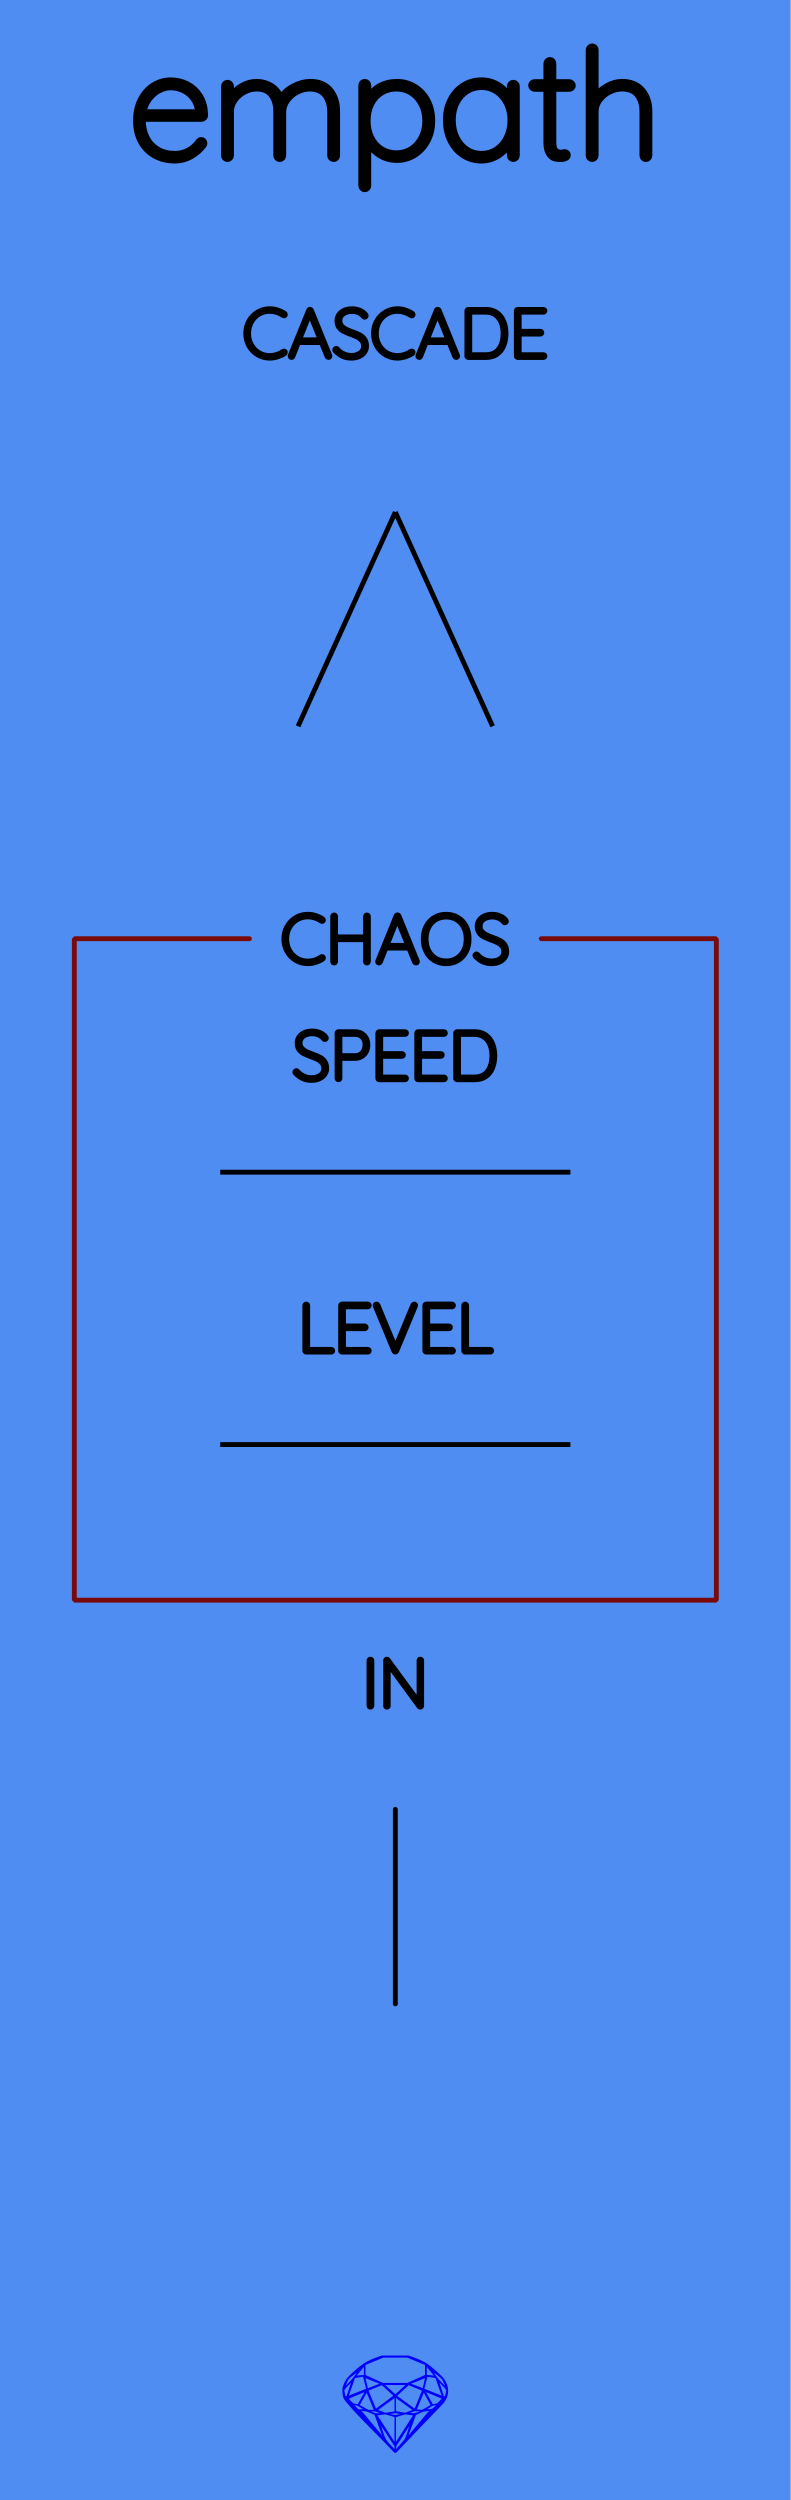
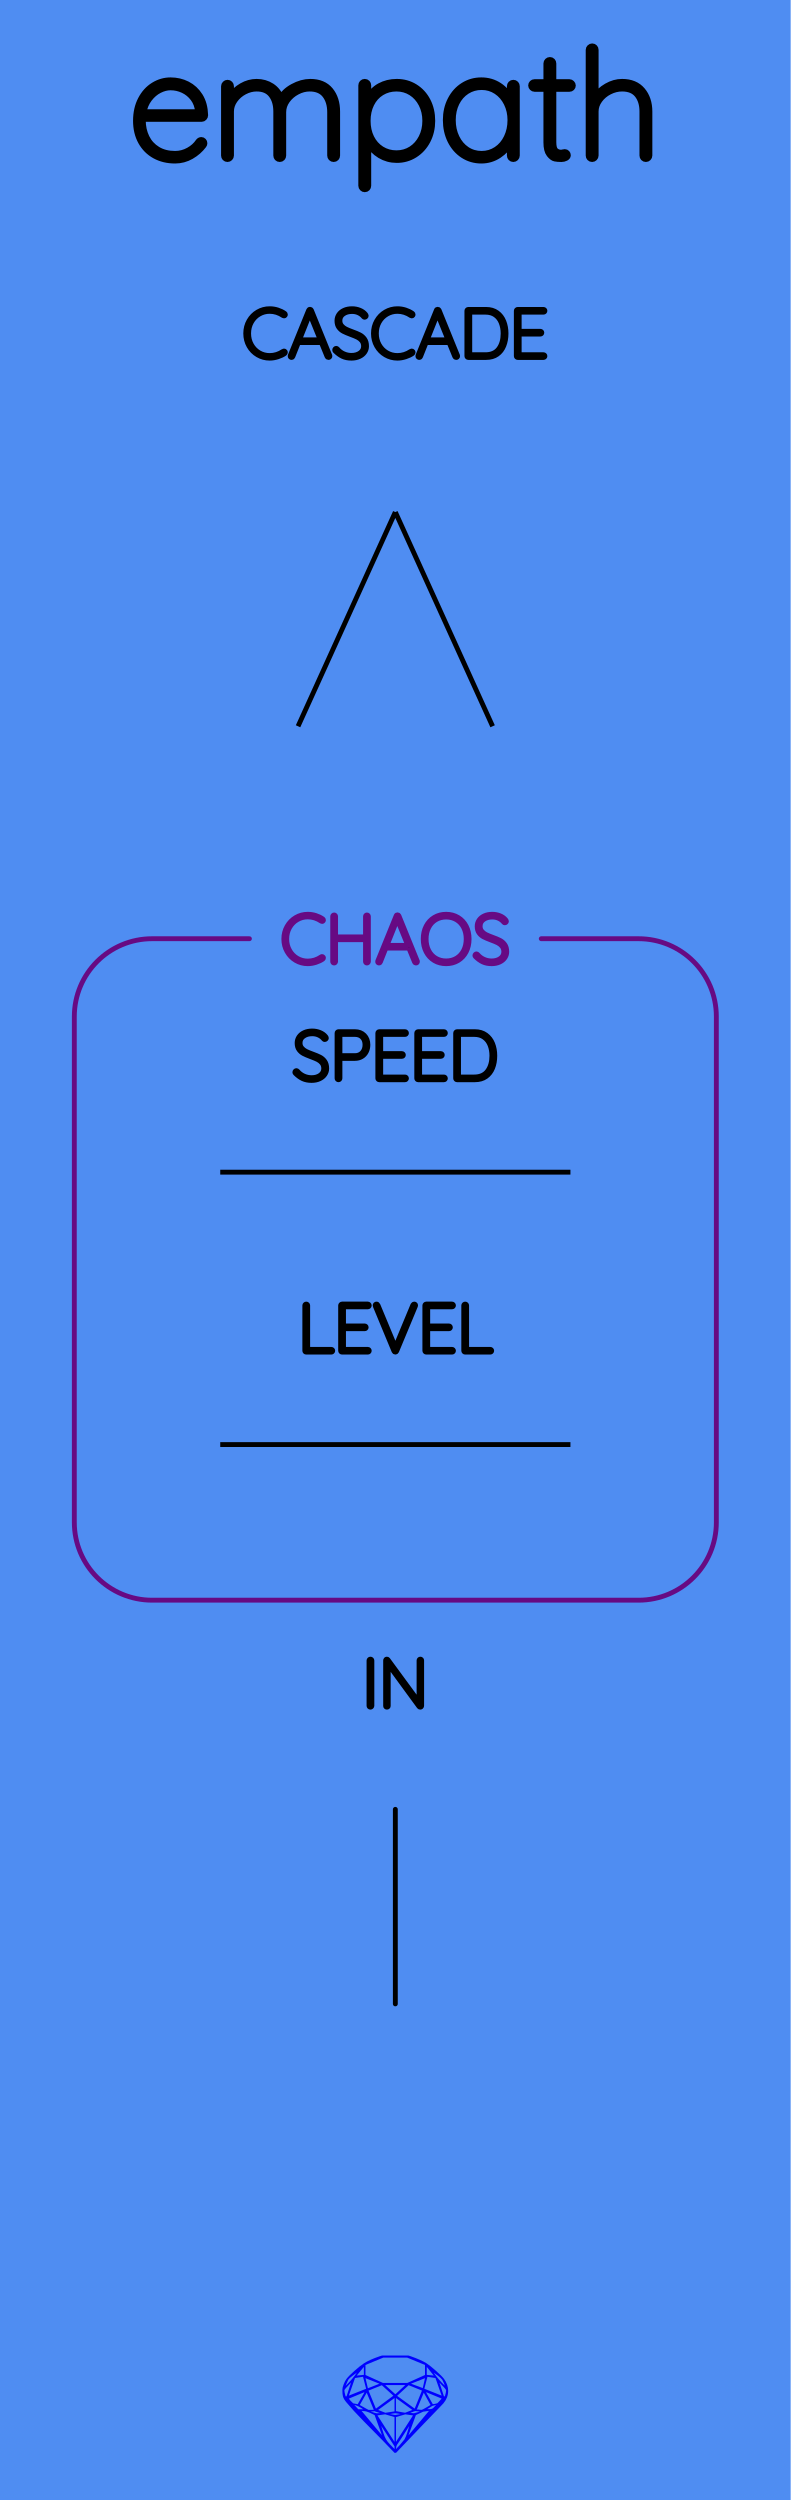
<svg xmlns="http://www.w3.org/2000/svg" width="40.64mm" height="128.50mm" viewBox="0 0 40.64 128.50">
  <g id="PanelLayer">
    <rect id="border_rect" width="40.64" height="128.5" x="0" y="0" style="display:inline;fill:#4f8df2;fill-opacity:1;stroke:none;" />
    <path id="sapphire_gemstone" d="m 23.035,122.900 q 0,0.342 -0.243,0.631 -0.044,0.052 -0.204,0.215 -0.187,0.19 -0.785,0.813 l -1.444,1.513 q -0.019,0.003 -0.044,0.003 -0.028,0 -0.041,-0.003 -0.083,-0.083 -0.648,-0.675 -0.469,-0.474 -0.934,-0.948 -0.557,-0.568 -0.898,-0.981 -0.132,-0.16 -0.168,-0.298 -0.028,-0.102 -0.028,-0.342 0,-0.11 0.072,-0.289 0.066,-0.165 0.141,-0.265 0.119,-0.157 0.422,-0.424 0.284,-0.251 0.474,-0.375 0.273,-0.179 0.819,-0.367 0.096,-0.033 0.11,-0.033 h 1.361 q 0.011,0 0.105,0.033 0.568,0.201 0.824,0.367 0.165,0.105 0.474,0.378 0.322,0.284 0.422,0.422 0.215,0.295 0.215,0.626 z m -0.168,-0.273 q -0.033,-0.107 -0.135,-0.309 -0.072,-0.094 -0.209,-0.198 -0.119,-0.085 -0.234,-0.171 0.245,0.364 0.579,0.678 z m -0.573,-0.524 -0.358,-0.446 v 0.411 z m 0.637,0.758 q 0,-0.052 -0.342,-0.394 l 0.229,0.703 h 0.05 q 0.063,-0.218 0.063,-0.309 z m -0.232,0.273 -0.317,-0.904 -0.411,-0.063 -0.16,0.615 z m 0.003,0.154 -0.772,-0.32 h -0.03 l 0.345,0.606 q 0.08,-0.003 0.234,-0.047 0.025,-0.014 0.223,-0.24 z m -0.857,-1.05 -0.719,0.284 0.604,0.226 z m 0,-0.163 v -0.515 l -0.918,-0.38 h -1.224 l -0.918,0.38 v 0.515 l 0.898,0.408 h 1.254 z m 0.573,1.538 q -0.069,0.011 -0.198,0.052 -0.085,0.055 -0.259,0.163 0.019,0 0.063,0.003 0.041,0 0.063,0 0.119,0 0.19,-0.069 0.072,-0.072 0.141,-0.149 z m -0.289,0.003 -0.347,-0.631 -0.364,0.879 q 0.025,-0.017 0.066,-0.017 0.03,0 0.085,0.011 0.058,0.008 0.088,0.008 0.05,0 0.229,-0.107 0.229,-0.138 0.243,-0.143 z m -0.441,-0.741 -0.684,-0.276 -0.593,0.548 0.904,0.656 z m -0.854,-0.284 h -1.036 l 0.524,0.474 z m 0.75,1.367 q -0.229,-0.03 -0.229,-0.03 -0.036,0 -0.273,0.094 l 0.19,0.019 q 0.011,0 0.311,-0.083 z m -0.389,-0.088 -0.843,-0.612 v 0.675 l 0.471,0.083 z m 0.854,0.05 q -0.099,0.006 -0.295,0.039 -0.011,0.003 -0.378,0.176 -0.13,0.347 -0.38,1.042 z m -2.544,-1.397 -0.719,-0.284 0.124,0.518 z m -0.802,-0.455 v -0.411 l -0.367,0.446 z m 1.516,1.072 -0.593,-0.54 -0.684,0.276 0.38,0.929 z m 0.369,0.943 q -0.033,-0.003 -0.135,-0.025 -0.085,-0.017 -0.138,-0.017 -0.052,0 -0.138,0.017 -0.102,0.022 -0.135,0.025 0.265,0.047 0.273,0.047 0.008,0 0.273,-0.047 z m -0.309,-0.138 v -0.686 l -0.843,0.612 0.372,0.146 z m 0.951,0.207 -0.397,-0.055 -0.48,0.141 v 1.276 z m -2.888,-2.202 q -0.119,0.085 -0.234,0.174 -0.146,0.107 -0.209,0.196 -0.044,0.105 -0.135,0.314 0.369,-0.364 0.579,-0.684 z m 0.477,0.832 -0.16,-0.615 -0.411,0.063 -0.317,0.904 z m 0.394,1.083 -0.364,-0.879 -0.356,0.631 q 0.435,0.251 0.452,0.251 0.091,0 0.267,-0.003 z m 1.822,0.83 q -0.132,0.212 -0.405,0.634 -0.077,0.107 -0.22,0.328 -0.058,0.105 -0.055,0.226 0.16,-0.152 0.433,-0.496 0.077,-0.13 0.141,-0.339 0.055,-0.176 0.107,-0.353 z m -1.494,-0.661 -0.27,-0.088 -0.008,-0.011 q -0.025,0 -0.107,0.011 -0.066,0.006 -0.107,0.006 0.273,0.091 0.311,0.091 0.025,0 0.182,-0.008 z m -0.81,-1.064 h -0.03 l -0.772,0.32 q 0.066,0.097 0.223,0.24 0.077,0.014 0.234,0.047 z m -0.689,-0.502 q -0.342,0.347 -0.342,0.394 0,0.08 0.063,0.309 h 0.05 z m 2.235,3.045 v -1.276 l -0.48,-0.141 -0.397,0.055 z m -1.607,-1.676 q -0.256,-0.182 -0.458,-0.223 0.066,0.077 0.204,0.223 z m 1.61,2.045 v -0.138 l -0.684,-1.05 q 0.052,0.176 0.107,0.353 0.063,0.209 0.141,0.339 0.069,0.119 0.204,0.259 0.116,0.119 0.232,0.237 z m -0.645,-0.706 q -0.116,-0.328 -0.38,-1.042 -0.135,-0.066 -0.273,-0.13 -0.16,-0.072 -0.289,-0.072 -0.052,0 -0.11,-0.014 z" style="stroke-width:0;fill:#0000ff;stroke:#2e2114;stroke-linecap:square;stroke-opacity:1" />
    <path id="model_name" d="M10.483 7.36Q10.483 7.414 10.452 7.453Q10.196 7.794 9.815 8.012Q9.435 8.229 9 8.229Q8.418 8.229 7.968 7.981Q7.518 7.732 7.266 7.274Q7.014 6.816 7.014 6.211Q7.014 5.59 7.258 5.121Q7.503 4.651 7.906 4.403Q8.31 4.154 8.768 4.154Q9.225 4.154 9.617 4.352Q10.009 4.55 10.258 4.946Q10.506 5.342 10.522 5.924Q10.522 5.986 10.475 6.036Q10.428 6.087 10.366 6.087H7.316V6.188Q7.316 6.669 7.51 7.069Q7.704 7.468 8.085 7.701Q8.465 7.934 9 7.934Q9.373 7.934 9.703 7.752Q10.033 7.569 10.219 7.29Q10.273 7.22 10.351 7.22Q10.405 7.22 10.444 7.263Q10.483 7.305 10.483 7.36ZM7.347 5.792H10.203V5.722Q10.165 5.326 9.951 5.043Q9.738 4.76 9.423 4.612Q9.109 4.465 8.768 4.465Q8.48 4.465 8.182 4.616Q7.883 4.767 7.654 5.066Q7.425 5.365 7.347 5.792ZM17.305 5.738V7.996Q17.305 8.058 17.262 8.105Q17.219 8.151 17.15 8.151Q17.08 8.151 17.037 8.105Q16.994 8.058 16.994 7.996V5.769Q16.994 5.218 16.727 4.872Q16.459 4.527 15.916 4.527Q15.582 4.527 15.26 4.698Q14.938 4.868 14.736 5.152Q14.534 5.435 14.534 5.769V7.996Q14.534 8.058 14.491 8.105Q14.449 8.151 14.379 8.151Q14.309 8.151 14.266 8.105Q14.224 8.058 14.224 7.996V5.73Q14.224 5.194 13.967 4.861Q13.711 4.527 13.191 4.527Q12.866 4.527 12.555 4.69Q12.245 4.853 12.047 5.132Q11.849 5.412 11.849 5.73V7.996Q11.849 8.058 11.802 8.105Q11.756 8.151 11.694 8.151Q11.624 8.151 11.581 8.105Q11.538 8.058 11.538 7.996V4.434Q11.538 4.372 11.585 4.325Q11.631 4.278 11.694 4.278Q11.763 4.278 11.806 4.325Q11.849 4.372 11.849 4.434V4.977Q12.074 4.651 12.435 4.441Q12.796 4.232 13.191 4.232Q13.618 4.232 13.952 4.449Q14.286 4.667 14.441 5.086Q14.604 4.729 15.058 4.48Q15.512 4.232 15.947 4.232Q16.614 4.232 16.959 4.651Q17.305 5.07 17.305 5.738ZM22.194 6.211Q22.194 6.77 21.958 7.224Q21.721 7.678 21.309 7.938Q20.898 8.198 20.394 8.198Q19.928 8.198 19.54 7.965Q19.152 7.732 18.904 7.305V9.548Q18.904 9.61 18.861 9.657Q18.818 9.703 18.748 9.703Q18.686 9.703 18.64 9.657Q18.593 9.61 18.593 9.548V4.387Q18.593 4.325 18.636 4.278Q18.678 4.232 18.748 4.232Q18.818 4.232 18.861 4.278Q18.904 4.325 18.904 4.387V5.101Q19.136 4.659 19.524 4.445Q19.913 4.232 20.394 4.232Q20.906 4.232 21.317 4.488Q21.729 4.744 21.962 5.194Q22.194 5.644 22.194 6.211ZM21.884 6.211Q21.884 5.73 21.686 5.346Q21.488 4.961 21.147 4.744Q20.805 4.527 20.378 4.527Q19.944 4.527 19.598 4.74Q19.253 4.954 19.063 5.338Q18.873 5.722 18.873 6.211Q18.873 6.7 19.063 7.084Q19.253 7.468 19.598 7.686Q19.944 7.903 20.378 7.903Q20.805 7.903 21.147 7.686Q21.488 7.468 21.686 7.08Q21.884 6.692 21.884 6.211ZM26.541 4.434V7.996Q26.541 8.058 26.494 8.105Q26.447 8.151 26.385 8.151Q26.316 8.151 26.273 8.105Q26.23 8.058 26.23 7.996V7.298Q26.036 7.693 25.633 7.961Q25.229 8.229 24.74 8.229Q24.228 8.229 23.816 7.961Q23.405 7.693 23.172 7.224Q22.939 6.754 22.939 6.172Q22.939 5.598 23.176 5.136Q23.413 4.674 23.824 4.414Q24.235 4.154 24.74 4.154Q25.244 4.154 25.648 4.418Q26.052 4.682 26.23 5.124V4.434Q26.23 4.372 26.273 4.325Q26.316 4.278 26.385 4.278Q26.455 4.278 26.498 4.325Q26.541 4.372 26.541 4.434ZM26.261 6.172Q26.261 5.699 26.067 5.303Q25.873 4.907 25.528 4.678Q25.182 4.449 24.756 4.449Q24.329 4.449 23.983 4.67Q23.638 4.892 23.444 5.284Q23.25 5.675 23.25 6.172Q23.25 6.669 23.444 7.072Q23.638 7.476 23.979 7.705Q24.321 7.934 24.756 7.934Q25.182 7.934 25.528 7.705Q25.873 7.476 26.067 7.072Q26.261 6.669 26.261 6.172ZM29.42 4.395Q29.42 4.457 29.377 4.5Q29.334 4.542 29.272 4.542H28.419V7.305Q28.419 7.647 28.539 7.759Q28.659 7.872 28.846 7.872Q28.877 7.872 28.935 7.856Q28.993 7.841 29.032 7.841Q29.086 7.841 29.125 7.883Q29.164 7.926 29.164 7.981Q29.164 8.05 29.071 8.101Q28.977 8.151 28.853 8.151Q28.659 8.151 28.527 8.124Q28.395 8.097 28.252 7.915Q28.108 7.732 28.108 7.321V4.542H27.472Q27.418 4.542 27.371 4.496Q27.324 4.449 27.324 4.395Q27.324 4.333 27.367 4.29Q27.41 4.247 27.472 4.247H28.108V3.262Q28.108 3.2 28.155 3.153Q28.201 3.107 28.264 3.107Q28.333 3.107 28.376 3.153Q28.419 3.2 28.419 3.262V4.247H29.272Q29.327 4.247 29.373 4.294Q29.42 4.341 29.42 4.395ZM33.355 5.73V7.996Q33.355 8.058 33.308 8.105Q33.262 8.151 33.2 8.151Q33.13 8.151 33.087 8.105Q33.044 8.058 33.044 7.996V5.73Q33.044 5.194 32.781 4.861Q32.517 4.527 31.973 4.527Q31.64 4.527 31.317 4.69Q30.995 4.853 30.794 5.132Q30.592 5.412 30.592 5.73V7.996Q30.592 8.058 30.545 8.105Q30.499 8.151 30.437 8.151Q30.367 8.151 30.324 8.105Q30.281 8.058 30.281 7.996V2.563Q30.281 2.501 30.328 2.455Q30.375 2.408 30.437 2.408Q30.506 2.408 30.549 2.455Q30.592 2.501 30.592 2.563V5.016Q30.809 4.674 31.193 4.453Q31.578 4.232 31.973 4.232Q32.641 4.232 32.998 4.655Q33.355 5.078 33.355 5.73Z" style="display:inline;stroke:#000000;stroke-width:0.35;stroke-linecap:round;stroke-linejoin:bevel" />
    <path d="M 20.32,93.00 L 20.32,103.00 " style="stroke:#000000;stroke-width:0.25;stroke-linecap:round;stroke-linejoin:bevel;stroke-dasharray:none" fill="none" />
    <path d="M19.041 87.749Q19.006 87.749 18.986 87.728Q18.967 87.707 18.967 87.675V85.353Q18.967 85.322 18.988 85.301Q19.009 85.279 19.041 85.279Q19.073 85.279 19.094 85.301Q19.115 85.322 19.115 85.353V87.675Q19.112 87.707 19.091 87.728Q19.069 87.749 19.041 87.749ZM21.673 85.346V87.671Q21.673 87.71 21.652 87.729Q21.631 87.749 21.599 87.749Q21.564 87.749 21.542 87.721L19.955 85.551V87.689Q19.955 87.714 19.936 87.731Q19.916 87.749 19.888 87.749Q19.856 87.749 19.838 87.731Q19.821 87.714 19.821 87.689V85.35Q19.821 85.315 19.84 85.297Q19.86 85.279 19.884 85.279Q19.916 85.279 19.937 85.304L21.539 87.488V85.346Q21.539 85.318 21.558 85.299Q21.578 85.279 21.606 85.279Q21.638 85.279 21.655 85.299Q21.673 85.318 21.673 85.346Z" style="stroke:#000000;stroke-width:0.25;stroke-linecap:round;stroke-linejoin:bevel" />
    <path d="M14.667 16.165Q14.667 16.194 14.653 16.211Q14.632 16.239 14.6 16.239Q14.586 16.239 14.557 16.225Q14.229 16.003 13.862 16.003Q13.566 16.003 13.317 16.15Q13.069 16.296 12.924 16.555Q12.779 16.815 12.779 17.139Q12.779 17.464 12.924 17.723Q13.069 17.982 13.317 18.129Q13.566 18.275 13.862 18.275Q14.233 18.275 14.554 18.056Q14.572 18.042 14.596 18.042Q14.632 18.042 14.653 18.07Q14.667 18.088 14.667 18.113Q14.667 18.148 14.639 18.169Q14.501 18.268 14.284 18.339Q14.067 18.409 13.862 18.409Q13.527 18.409 13.245 18.243Q12.963 18.078 12.797 17.787Q12.631 17.495 12.631 17.139Q12.631 16.783 12.797 16.492Q12.963 16.201 13.245 16.035Q13.527 15.869 13.862 15.869Q14.074 15.869 14.273 15.933Q14.473 15.996 14.635 16.109Q14.667 16.134 14.667 16.165ZM16.956 18.307Q16.956 18.339 16.935 18.356Q16.914 18.374 16.882 18.374Q16.858 18.374 16.838 18.361Q16.819 18.349 16.812 18.328L16.515 17.601L16.519 17.608H15.337L15.051 18.328Q15.034 18.374 14.988 18.374Q14.956 18.374 14.937 18.356Q14.917 18.339 14.914 18.314Q14.91 18.3 14.917 18.279L15.866 15.943Q15.877 15.915 15.893 15.906Q15.909 15.897 15.933 15.897Q15.986 15.897 16.004 15.943L16.953 18.279Q16.956 18.289 16.956 18.307ZM15.393 17.467H16.462L15.923 16.137ZM17.224 18.039Q17.203 18.017 17.203 17.986Q17.203 17.958 17.228 17.931Q17.253 17.905 17.281 17.905Q17.313 17.905 17.341 17.936Q17.478 18.099 17.667 18.183Q17.856 18.268 18.064 18.268Q18.336 18.268 18.512 18.137Q18.688 18.007 18.688 17.792Q18.685 17.622 18.597 17.513Q18.509 17.404 18.38 17.338Q18.251 17.273 18.029 17.192Q17.785 17.1 17.649 17.03Q17.514 16.959 17.417 16.829Q17.32 16.698 17.32 16.486Q17.32 16.314 17.415 16.172Q17.51 16.031 17.686 15.95Q17.863 15.869 18.096 15.869Q18.304 15.869 18.491 15.945Q18.678 16.021 18.787 16.158Q18.823 16.208 18.823 16.233Q18.823 16.261 18.796 16.284Q18.77 16.307 18.738 16.307Q18.71 16.307 18.692 16.285Q18.593 16.158 18.438 16.084Q18.283 16.01 18.096 16.01Q17.828 16.01 17.649 16.137Q17.471 16.264 17.471 16.483Q17.471 16.635 17.558 16.741Q17.644 16.846 17.775 16.912Q17.905 16.977 18.099 17.047Q18.346 17.136 18.491 17.21Q18.636 17.284 18.738 17.425Q18.84 17.566 18.84 17.799Q18.84 17.961 18.745 18.102Q18.65 18.243 18.471 18.326Q18.293 18.409 18.064 18.409Q17.803 18.409 17.609 18.319Q17.415 18.229 17.224 18.039ZM21.232 16.165Q21.232 16.194 21.218 16.211Q21.197 16.239 21.165 16.239Q21.151 16.239 21.123 16.225Q20.794 16.003 20.428 16.003Q20.131 16.003 19.883 16.15Q19.634 16.296 19.489 16.555Q19.345 16.815 19.345 17.139Q19.345 17.464 19.489 17.723Q19.634 17.982 19.883 18.129Q20.131 18.275 20.428 18.275Q20.798 18.275 21.119 18.056Q21.137 18.042 21.161 18.042Q21.197 18.042 21.218 18.07Q21.232 18.088 21.232 18.113Q21.232 18.148 21.204 18.169Q21.066 18.268 20.849 18.339Q20.632 18.409 20.428 18.409Q20.093 18.409 19.81 18.243Q19.528 18.078 19.362 17.787Q19.196 17.495 19.196 17.139Q19.196 16.783 19.362 16.492Q19.528 16.201 19.81 16.035Q20.093 15.869 20.428 15.869Q20.639 15.869 20.839 15.933Q21.038 15.996 21.2 16.109Q21.232 16.134 21.232 16.165ZM23.521 18.307Q23.521 18.339 23.5 18.356Q23.479 18.374 23.447 18.374Q23.423 18.374 23.403 18.361Q23.384 18.349 23.377 18.328L23.081 17.601L23.084 17.608H21.902L21.616 18.328Q21.599 18.374 21.553 18.374Q21.521 18.374 21.502 18.356Q21.482 18.339 21.479 18.314Q21.475 18.3 21.482 18.279L22.431 15.943Q22.442 15.915 22.458 15.906Q22.474 15.897 22.498 15.897Q22.551 15.897 22.569 15.943L23.518 18.279Q23.521 18.289 23.521 18.307ZM21.959 17.467H23.028L22.488 16.137ZM26.009 17.139Q26.009 17.488 25.897 17.767Q25.786 18.046 25.557 18.21Q25.328 18.374 24.985 18.374H24.068Q24.04 18.374 24.019 18.353Q23.998 18.331 23.998 18.303V15.975Q23.998 15.947 24.019 15.926Q24.04 15.904 24.068 15.904H24.985Q25.324 15.904 25.555 16.074Q25.786 16.243 25.897 16.523Q26.009 16.804 26.009 17.139ZM25.86 17.139Q25.86 16.839 25.763 16.59Q25.666 16.342 25.463 16.194Q25.261 16.046 24.95 16.046H24.146V18.233H24.95Q25.409 18.233 25.635 17.931Q25.86 17.63 25.86 17.139ZM28.009 18.303Q28.009 18.335 27.988 18.354Q27.966 18.374 27.938 18.374H26.608Q26.58 18.374 26.559 18.353Q26.538 18.331 26.538 18.303V15.975Q26.538 15.947 26.559 15.926Q26.58 15.904 26.608 15.904H27.938Q27.966 15.904 27.988 15.926Q28.009 15.947 28.009 15.975Q28.009 16.007 27.988 16.026Q27.966 16.046 27.938 16.046H26.686V17.03H27.779Q27.808 17.03 27.829 17.051Q27.85 17.072 27.85 17.1Q27.85 17.132 27.829 17.151Q27.808 17.171 27.779 17.171H26.686V18.233H27.938Q27.966 18.233 27.988 18.254Q28.009 18.275 28.009 18.303Z" style="stroke:#000000;stroke-width:0.25;stroke-linecap:round;stroke-linejoin:bevel" />
    <path d="M 20.32,26.32 L 15.32,37.33 z L 25.32,37.33 z " style="stroke:#000000;stroke-width:0.25;stroke-linecap:round;stroke-linejoin:bevel;stroke-dasharray:none" />
-     <path id="stroke:#7A0A0A;stroke-width:0.25;stroke-linecap:round;stroke-linejoin:bevel" d="M16.625 47.29Q16.625 47.319 16.61 47.336Q16.589 47.364 16.558 47.364Q16.544 47.364 16.515 47.35Q16.187 47.128 15.82 47.128Q15.524 47.128 15.275 47.275Q15.027 47.421 14.882 47.68Q14.737 47.94 14.737 48.264Q14.737 48.589 14.882 48.848Q15.027 49.107 15.275 49.254Q15.524 49.4 15.82 49.4Q16.191 49.4 16.512 49.181Q16.529 49.167 16.554 49.167Q16.589 49.167 16.61 49.195Q16.625 49.213 16.625 49.238Q16.625 49.273 16.596 49.294Q16.459 49.393 16.242 49.464Q16.025 49.534 15.82 49.534Q15.485 49.534 15.203 49.368Q14.921 49.203 14.755 48.911Q14.589 48.62 14.589 48.264Q14.589 47.908 14.755 47.617Q14.921 47.326 15.203 47.16Q15.485 46.994 15.82 46.994Q16.032 46.994 16.231 47.058Q16.431 47.121 16.593 47.234Q16.625 47.259 16.625 47.29ZM18.935 47.103V49.425Q18.932 49.456 18.911 49.478Q18.89 49.499 18.861 49.499Q18.826 49.499 18.807 49.478Q18.787 49.456 18.787 49.425V48.299H17.249V49.425Q17.245 49.456 17.224 49.478Q17.203 49.499 17.175 49.499Q17.14 49.499 17.12 49.478Q17.101 49.456 17.101 49.425V47.103Q17.101 47.072 17.122 47.051Q17.143 47.029 17.175 47.029Q17.207 47.029 17.228 47.051Q17.249 47.072 17.249 47.103V48.158H18.787V47.103Q18.787 47.072 18.808 47.051Q18.829 47.029 18.861 47.029Q18.893 47.029 18.914 47.051Q18.935 47.072 18.935 47.103ZM21.454 49.432Q21.454 49.464 21.433 49.481Q21.412 49.499 21.38 49.499Q21.355 49.499 21.336 49.486Q21.317 49.474 21.309 49.453L21.013 48.726L21.017 48.733H19.835L19.549 49.453Q19.532 49.499 19.486 49.499Q19.454 49.499 19.434 49.481Q19.415 49.464 19.412 49.439Q19.408 49.425 19.415 49.404L20.364 47.068Q20.375 47.04 20.391 47.031Q20.406 47.022 20.431 47.022Q20.484 47.022 20.502 47.068L21.451 49.404Q21.454 49.414 21.454 49.432ZM19.891 48.592H20.96L20.421 47.262ZM22.932 49.534Q22.59 49.534 22.322 49.374Q22.054 49.213 21.904 48.924Q21.754 48.635 21.754 48.264Q21.754 47.894 21.904 47.604Q22.054 47.315 22.322 47.155Q22.59 46.994 22.932 46.994Q23.274 46.994 23.543 47.155Q23.811 47.315 23.961 47.604Q24.111 47.894 24.111 48.264Q24.111 48.635 23.961 48.924Q23.811 49.213 23.543 49.374Q23.274 49.534 22.932 49.534ZM22.932 47.135Q22.633 47.135 22.398 47.276Q22.163 47.417 22.033 47.675Q21.902 47.932 21.902 48.264Q21.902 48.596 22.033 48.853Q22.163 49.111 22.398 49.252Q22.633 49.393 22.932 49.393Q23.232 49.393 23.467 49.252Q23.701 49.111 23.832 48.853Q23.962 48.596 23.962 48.264Q23.962 47.932 23.832 47.675Q23.701 47.417 23.467 47.276Q23.232 47.135 22.932 47.135ZM24.432 49.164Q24.41 49.142 24.41 49.111Q24.41 49.083 24.435 49.056Q24.46 49.03 24.488 49.03Q24.52 49.03 24.548 49.061Q24.686 49.224 24.874 49.308Q25.063 49.393 25.271 49.393Q25.543 49.393 25.719 49.263Q25.896 49.132 25.896 48.917Q25.892 48.747 25.804 48.638Q25.716 48.529 25.587 48.463Q25.458 48.398 25.236 48.317Q24.992 48.225 24.857 48.155Q24.721 48.084 24.624 47.954Q24.527 47.823 24.527 47.611Q24.527 47.439 24.622 47.297Q24.717 47.156 24.894 47.075Q25.07 46.994 25.303 46.994Q25.511 46.994 25.698 47.07Q25.885 47.146 25.994 47.283Q26.03 47.333 26.03 47.358Q26.03 47.386 26.003 47.409Q25.977 47.432 25.945 47.432Q25.917 47.432 25.899 47.41Q25.8 47.283 25.645 47.209Q25.49 47.135 25.303 47.135Q25.035 47.135 24.857 47.262Q24.679 47.389 24.679 47.608Q24.679 47.76 24.765 47.865Q24.851 47.971 24.982 48.037Q25.113 48.102 25.306 48.172Q25.553 48.261 25.698 48.335Q25.843 48.409 25.945 48.55Q26.047 48.691 26.047 48.924Q26.047 49.086 25.952 49.227Q25.857 49.368 25.679 49.451Q25.5 49.534 25.271 49.534Q25.01 49.534 24.816 49.444Q24.622 49.354 24.432 49.164Z" style="stroke:#000000;stroke-width:0.25;stroke-linecap:round;stroke-linejoin:bevel" />
-     <path id="chaos_box_art" d="M 12.82,48.25 L 3.82,48.25 L 3.82,82.25 L 36.82,82.25 L 36.82,48.25 L 27.82,48.25 " style="stroke:#7A0A0A;stroke-width:0.25;stroke-linecap:round;stroke-linejoin:bevel;stroke-dasharray:none" fill="none" />
+     <path d="M16.625 47.29Q16.625 47.319 16.61 47.336Q16.589 47.364 16.558 47.364Q16.544 47.364 16.515 47.35Q16.187 47.128 15.82 47.128Q15.524 47.128 15.275 47.275Q15.027 47.421 14.882 47.68Q14.737 47.94 14.737 48.264Q14.737 48.589 14.882 48.848Q15.027 49.107 15.275 49.254Q15.524 49.4 15.82 49.4Q16.191 49.4 16.512 49.181Q16.529 49.167 16.554 49.167Q16.589 49.167 16.61 49.195Q16.625 49.213 16.625 49.238Q16.625 49.273 16.596 49.294Q16.459 49.393 16.242 49.464Q16.025 49.534 15.82 49.534Q15.485 49.534 15.203 49.368Q14.921 49.203 14.755 48.911Q14.589 48.62 14.589 48.264Q14.589 47.908 14.755 47.617Q14.921 47.326 15.203 47.16Q15.485 46.994 15.82 46.994Q16.032 46.994 16.231 47.058Q16.431 47.121 16.593 47.234Q16.625 47.259 16.625 47.29ZM18.935 47.103V49.425Q18.932 49.456 18.911 49.478Q18.89 49.499 18.861 49.499Q18.826 49.499 18.807 49.478Q18.787 49.456 18.787 49.425V48.299H17.249V49.425Q17.245 49.456 17.224 49.478Q17.203 49.499 17.175 49.499Q17.14 49.499 17.12 49.478Q17.101 49.456 17.101 49.425V47.103Q17.101 47.072 17.122 47.051Q17.143 47.029 17.175 47.029Q17.207 47.029 17.228 47.051Q17.249 47.072 17.249 47.103V48.158H18.787V47.103Q18.787 47.072 18.808 47.051Q18.829 47.029 18.861 47.029Q18.893 47.029 18.914 47.051Q18.935 47.072 18.935 47.103ZM21.454 49.432Q21.454 49.464 21.433 49.481Q21.412 49.499 21.38 49.499Q21.355 49.499 21.336 49.486Q21.317 49.474 21.309 49.453L21.013 48.726L21.017 48.733H19.835L19.549 49.453Q19.532 49.499 19.486 49.499Q19.454 49.499 19.434 49.481Q19.415 49.464 19.412 49.439Q19.408 49.425 19.415 49.404L20.364 47.068Q20.375 47.04 20.391 47.031Q20.406 47.022 20.431 47.022Q20.484 47.022 20.502 47.068L21.451 49.404Q21.454 49.414 21.454 49.432ZM19.891 48.592H20.96L20.421 47.262ZM22.932 49.534Q22.59 49.534 22.322 49.374Q22.054 49.213 21.904 48.924Q21.754 48.635 21.754 48.264Q21.754 47.894 21.904 47.604Q22.054 47.315 22.322 47.155Q22.59 46.994 22.932 46.994Q23.274 46.994 23.543 47.155Q23.811 47.315 23.961 47.604Q24.111 47.894 24.111 48.264Q24.111 48.635 23.961 48.924Q23.811 49.213 23.543 49.374Q23.274 49.534 22.932 49.534ZM22.932 47.135Q22.633 47.135 22.398 47.276Q22.163 47.417 22.033 47.675Q21.902 47.932 21.902 48.264Q21.902 48.596 22.033 48.853Q22.163 49.111 22.398 49.252Q22.633 49.393 22.932 49.393Q23.232 49.393 23.467 49.252Q23.701 49.111 23.832 48.853Q23.962 48.596 23.962 48.264Q23.962 47.932 23.832 47.675Q23.701 47.417 23.467 47.276Q23.232 47.135 22.932 47.135ZM24.432 49.164Q24.41 49.142 24.41 49.111Q24.41 49.083 24.435 49.056Q24.46 49.03 24.488 49.03Q24.52 49.03 24.548 49.061Q24.686 49.224 24.874 49.308Q25.063 49.393 25.271 49.393Q25.543 49.393 25.719 49.263Q25.896 49.132 25.896 48.917Q25.892 48.747 25.804 48.638Q25.716 48.529 25.587 48.463Q25.458 48.398 25.236 48.317Q24.992 48.225 24.857 48.155Q24.721 48.084 24.624 47.954Q24.527 47.823 24.527 47.611Q24.527 47.439 24.622 47.297Q24.717 47.156 24.894 47.075Q25.07 46.994 25.303 46.994Q25.511 46.994 25.698 47.07Q25.885 47.146 25.994 47.283Q26.03 47.333 26.03 47.358Q26.03 47.386 26.003 47.409Q25.977 47.432 25.945 47.432Q25.917 47.432 25.899 47.41Q25.8 47.283 25.645 47.209Q25.49 47.135 25.303 47.135Q25.035 47.135 24.857 47.262Q24.679 47.389 24.679 47.608Q24.679 47.76 24.765 47.865Q24.851 47.971 24.982 48.037Q25.113 48.102 25.306 48.172Q25.553 48.261 25.698 48.335Q25.843 48.409 25.945 48.55Q26.047 48.691 26.047 48.924Q26.047 49.086 25.952 49.227Q25.857 49.368 25.679 49.451Q25.5 49.534 25.271 49.534Q25.01 49.534 24.816 49.444Q24.622 49.354 24.432 49.164Z" style="stroke:#670A83;stroke-width:0.25;stroke-linecap:round;stroke-linejoin:bevel" />
+     <path id="chaos_box_art" d="M 12.82,48.25 L 7.82,48.25 A 4 4 0 0 0 3.82 52.25 L 3.82,78.25 A 4 4 0 0 0 7.82 82.25 L 32.82,82.25 A 4 4 0 0 0 36.82 78.25 L 36.82,52.25 A 4 4 0 0 0 32.82 48.25 L 27.82,48.25 " style="stroke:#670A83;stroke-width:0.25;stroke-linecap:round;stroke-linejoin:bevel;stroke-dasharray:none" fill="none" />
    <path d="M 11.32,60.25 L 29.32,60.25 z " style="stroke:#000000;stroke-width:0.25;stroke-linecap:round;stroke-linejoin:bevel;stroke-dasharray:none" />
    <path d="M15.177 55.164Q15.155 55.142 15.155 55.111Q15.155 55.083 15.18 55.056Q15.205 55.03 15.233 55.03Q15.265 55.03 15.293 55.061Q15.431 55.224 15.619 55.308Q15.808 55.393 16.016 55.393Q16.288 55.393 16.464 55.263Q16.64 55.132 16.64 54.917Q16.637 54.747 16.549 54.638Q16.461 54.529 16.332 54.463Q16.203 54.398 15.981 54.317Q15.737 54.225 15.602 54.155Q15.466 54.084 15.369 53.954Q15.272 53.823 15.272 53.611Q15.272 53.439 15.367 53.297Q15.462 53.156 15.639 53.075Q15.815 52.994 16.048 52.994Q16.256 52.994 16.443 53.07Q16.63 53.146 16.739 53.283Q16.775 53.333 16.775 53.358Q16.775 53.386 16.748 53.409Q16.722 53.432 16.69 53.432Q16.662 53.432 16.644 53.41Q16.545 53.283 16.39 53.209Q16.235 53.135 16.048 53.135Q15.78 53.135 15.602 53.262Q15.423 53.389 15.423 53.608Q15.423 53.76 15.51 53.865Q15.596 53.971 15.727 54.037Q15.857 54.102 16.051 54.172Q16.298 54.261 16.443 54.335Q16.588 54.409 16.69 54.55Q16.792 54.691 16.792 54.924Q16.792 55.086 16.697 55.227Q16.602 55.368 16.424 55.451Q16.245 55.534 16.016 55.534Q15.755 55.534 15.561 55.444Q15.367 55.354 15.177 55.164ZM18.909 53.703Q18.909 53.901 18.826 54.061Q18.743 54.222 18.591 54.312Q18.44 54.402 18.242 54.402H17.473V55.428Q17.473 55.456 17.45 55.478Q17.427 55.499 17.399 55.499Q17.367 55.499 17.346 55.478Q17.325 55.456 17.325 55.428V53.1Q17.325 53.072 17.346 53.051Q17.367 53.029 17.395 53.029H18.242Q18.542 53.029 18.725 53.216Q18.909 53.403 18.909 53.703ZM18.761 53.703Q18.761 53.46 18.621 53.315Q18.482 53.17 18.242 53.17H17.473V54.261H18.242Q18.479 54.261 18.62 54.104Q18.761 53.947 18.761 53.703ZM20.892 55.428Q20.892 55.46 20.87 55.479Q20.849 55.499 20.821 55.499H19.491Q19.463 55.499 19.442 55.478Q19.42 55.456 19.42 55.428V53.1Q19.42 53.072 19.442 53.051Q19.463 53.029 19.491 53.029H20.821Q20.849 53.029 20.87 53.051Q20.892 53.072 20.892 53.1Q20.892 53.132 20.87 53.151Q20.849 53.17 20.821 53.17H19.569V54.155H20.662Q20.69 54.155 20.712 54.176Q20.733 54.197 20.733 54.225Q20.733 54.257 20.712 54.276Q20.69 54.296 20.662 54.296H19.569V55.358H20.821Q20.849 55.358 20.87 55.379Q20.892 55.4 20.892 55.428ZM22.892 55.428Q22.892 55.46 22.871 55.479Q22.849 55.499 22.821 55.499H21.491Q21.463 55.499 21.442 55.478Q21.421 55.456 21.421 55.428V53.1Q21.421 53.072 21.442 53.051Q21.463 53.029 21.491 53.029H22.821Q22.849 53.029 22.871 53.051Q22.892 53.072 22.892 53.1Q22.892 53.132 22.871 53.151Q22.849 53.17 22.821 53.17H21.569V54.155H22.662Q22.691 54.155 22.712 54.176Q22.733 54.197 22.733 54.225Q22.733 54.257 22.712 54.276Q22.691 54.296 22.662 54.296H21.569V55.358H22.821Q22.849 55.358 22.871 55.379Q22.892 55.4 22.892 55.428ZM25.432 54.264Q25.432 54.613 25.321 54.892Q25.209 55.171 24.98 55.335Q24.751 55.499 24.409 55.499H23.491Q23.463 55.499 23.442 55.478Q23.421 55.456 23.421 55.428V53.1Q23.421 53.072 23.442 53.051Q23.463 53.029 23.491 53.029H24.409Q24.747 53.029 24.978 53.199Q25.209 53.368 25.321 53.648Q25.432 53.929 25.432 54.264ZM25.284 54.264Q25.284 53.964 25.187 53.715Q25.09 53.467 24.887 53.319Q24.684 53.17 24.373 53.17H23.569V55.358H24.373Q24.832 55.358 25.058 55.056Q25.284 54.755 25.284 54.264Z" style="stroke:#000000;stroke-width:0.25;stroke-linecap:round;stroke-linejoin:bevel" />
    <path d="M 11.32,74.25 L 29.32,74.25 z " style="stroke:#000000;stroke-width:0.25;stroke-linecap:round;stroke-linejoin:bevel;stroke-dasharray:none" />
    <path d="M17.103 69.428Q17.103 69.46 17.081 69.479Q17.06 69.499 17.032 69.499H15.737Q15.706 69.499 15.686 69.478Q15.667 69.457 15.667 69.428V67.1Q15.667 67.072 15.688 67.051Q15.709 67.029 15.741 67.029Q15.773 67.029 15.794 67.051Q15.815 67.072 15.815 67.1V69.358H17.032Q17.06 69.358 17.081 69.379Q17.103 69.4 17.103 69.428ZM18.979 69.428Q18.979 69.46 18.958 69.479Q18.937 69.499 18.909 69.499H17.579Q17.551 69.499 17.529 69.478Q17.508 69.457 17.508 69.428V67.1Q17.508 67.072 17.529 67.051Q17.551 67.029 17.579 67.029H18.909Q18.937 67.029 18.958 67.051Q18.979 67.072 18.979 67.1Q18.979 67.132 18.958 67.151Q18.937 67.171 18.909 67.171H17.657V68.155H18.75Q18.778 68.155 18.799 68.176Q18.821 68.197 18.821 68.225Q18.821 68.257 18.799 68.276Q18.778 68.296 18.75 68.296H17.657V69.358H18.909Q18.937 69.358 18.958 69.379Q18.979 69.4 18.979 69.428ZM21.361 67.093Q21.361 67.107 21.354 67.128L20.387 69.453Q20.366 69.499 20.32 69.499Q20.299 69.499 20.279 69.487Q20.26 69.474 20.253 69.453L19.293 67.139Q19.283 67.118 19.283 67.096Q19.283 67.068 19.302 67.049Q19.322 67.029 19.35 67.029Q19.403 67.029 19.427 67.086L20.323 69.241L21.223 67.075Q21.248 67.029 21.29 67.029Q21.322 67.029 21.341 67.047Q21.361 67.065 21.361 67.093ZM23.308 69.428Q23.308 69.46 23.287 69.479Q23.266 69.499 23.238 69.499H21.907Q21.879 69.499 21.858 69.478Q21.837 69.457 21.837 69.428V67.1Q21.837 67.072 21.858 67.051Q21.879 67.029 21.907 67.029H23.238Q23.266 67.029 23.287 67.051Q23.308 67.072 23.308 67.1Q23.308 67.132 23.287 67.151Q23.266 67.171 23.238 67.171H21.985V68.155H23.079Q23.107 68.155 23.128 68.176Q23.149 68.197 23.149 68.225Q23.149 68.257 23.128 68.276Q23.107 68.296 23.079 68.296H21.985V69.358H23.238Q23.266 69.358 23.287 69.379Q23.308 69.4 23.308 69.428ZM25.273 69.428Q25.273 69.46 25.252 69.479Q25.231 69.499 25.202 69.499H23.908Q23.876 69.499 23.857 69.478Q23.837 69.457 23.837 69.428V67.1Q23.837 67.072 23.858 67.051Q23.88 67.029 23.911 67.029Q23.943 67.029 23.964 67.051Q23.985 67.072 23.985 67.1V69.358H25.202Q25.231 69.358 25.252 69.379Q25.273 69.4 25.273 69.428Z" style="stroke:#000000;stroke-width:0.25;stroke-linecap:round;stroke-linejoin:bevel" />
  </g>
</svg>
